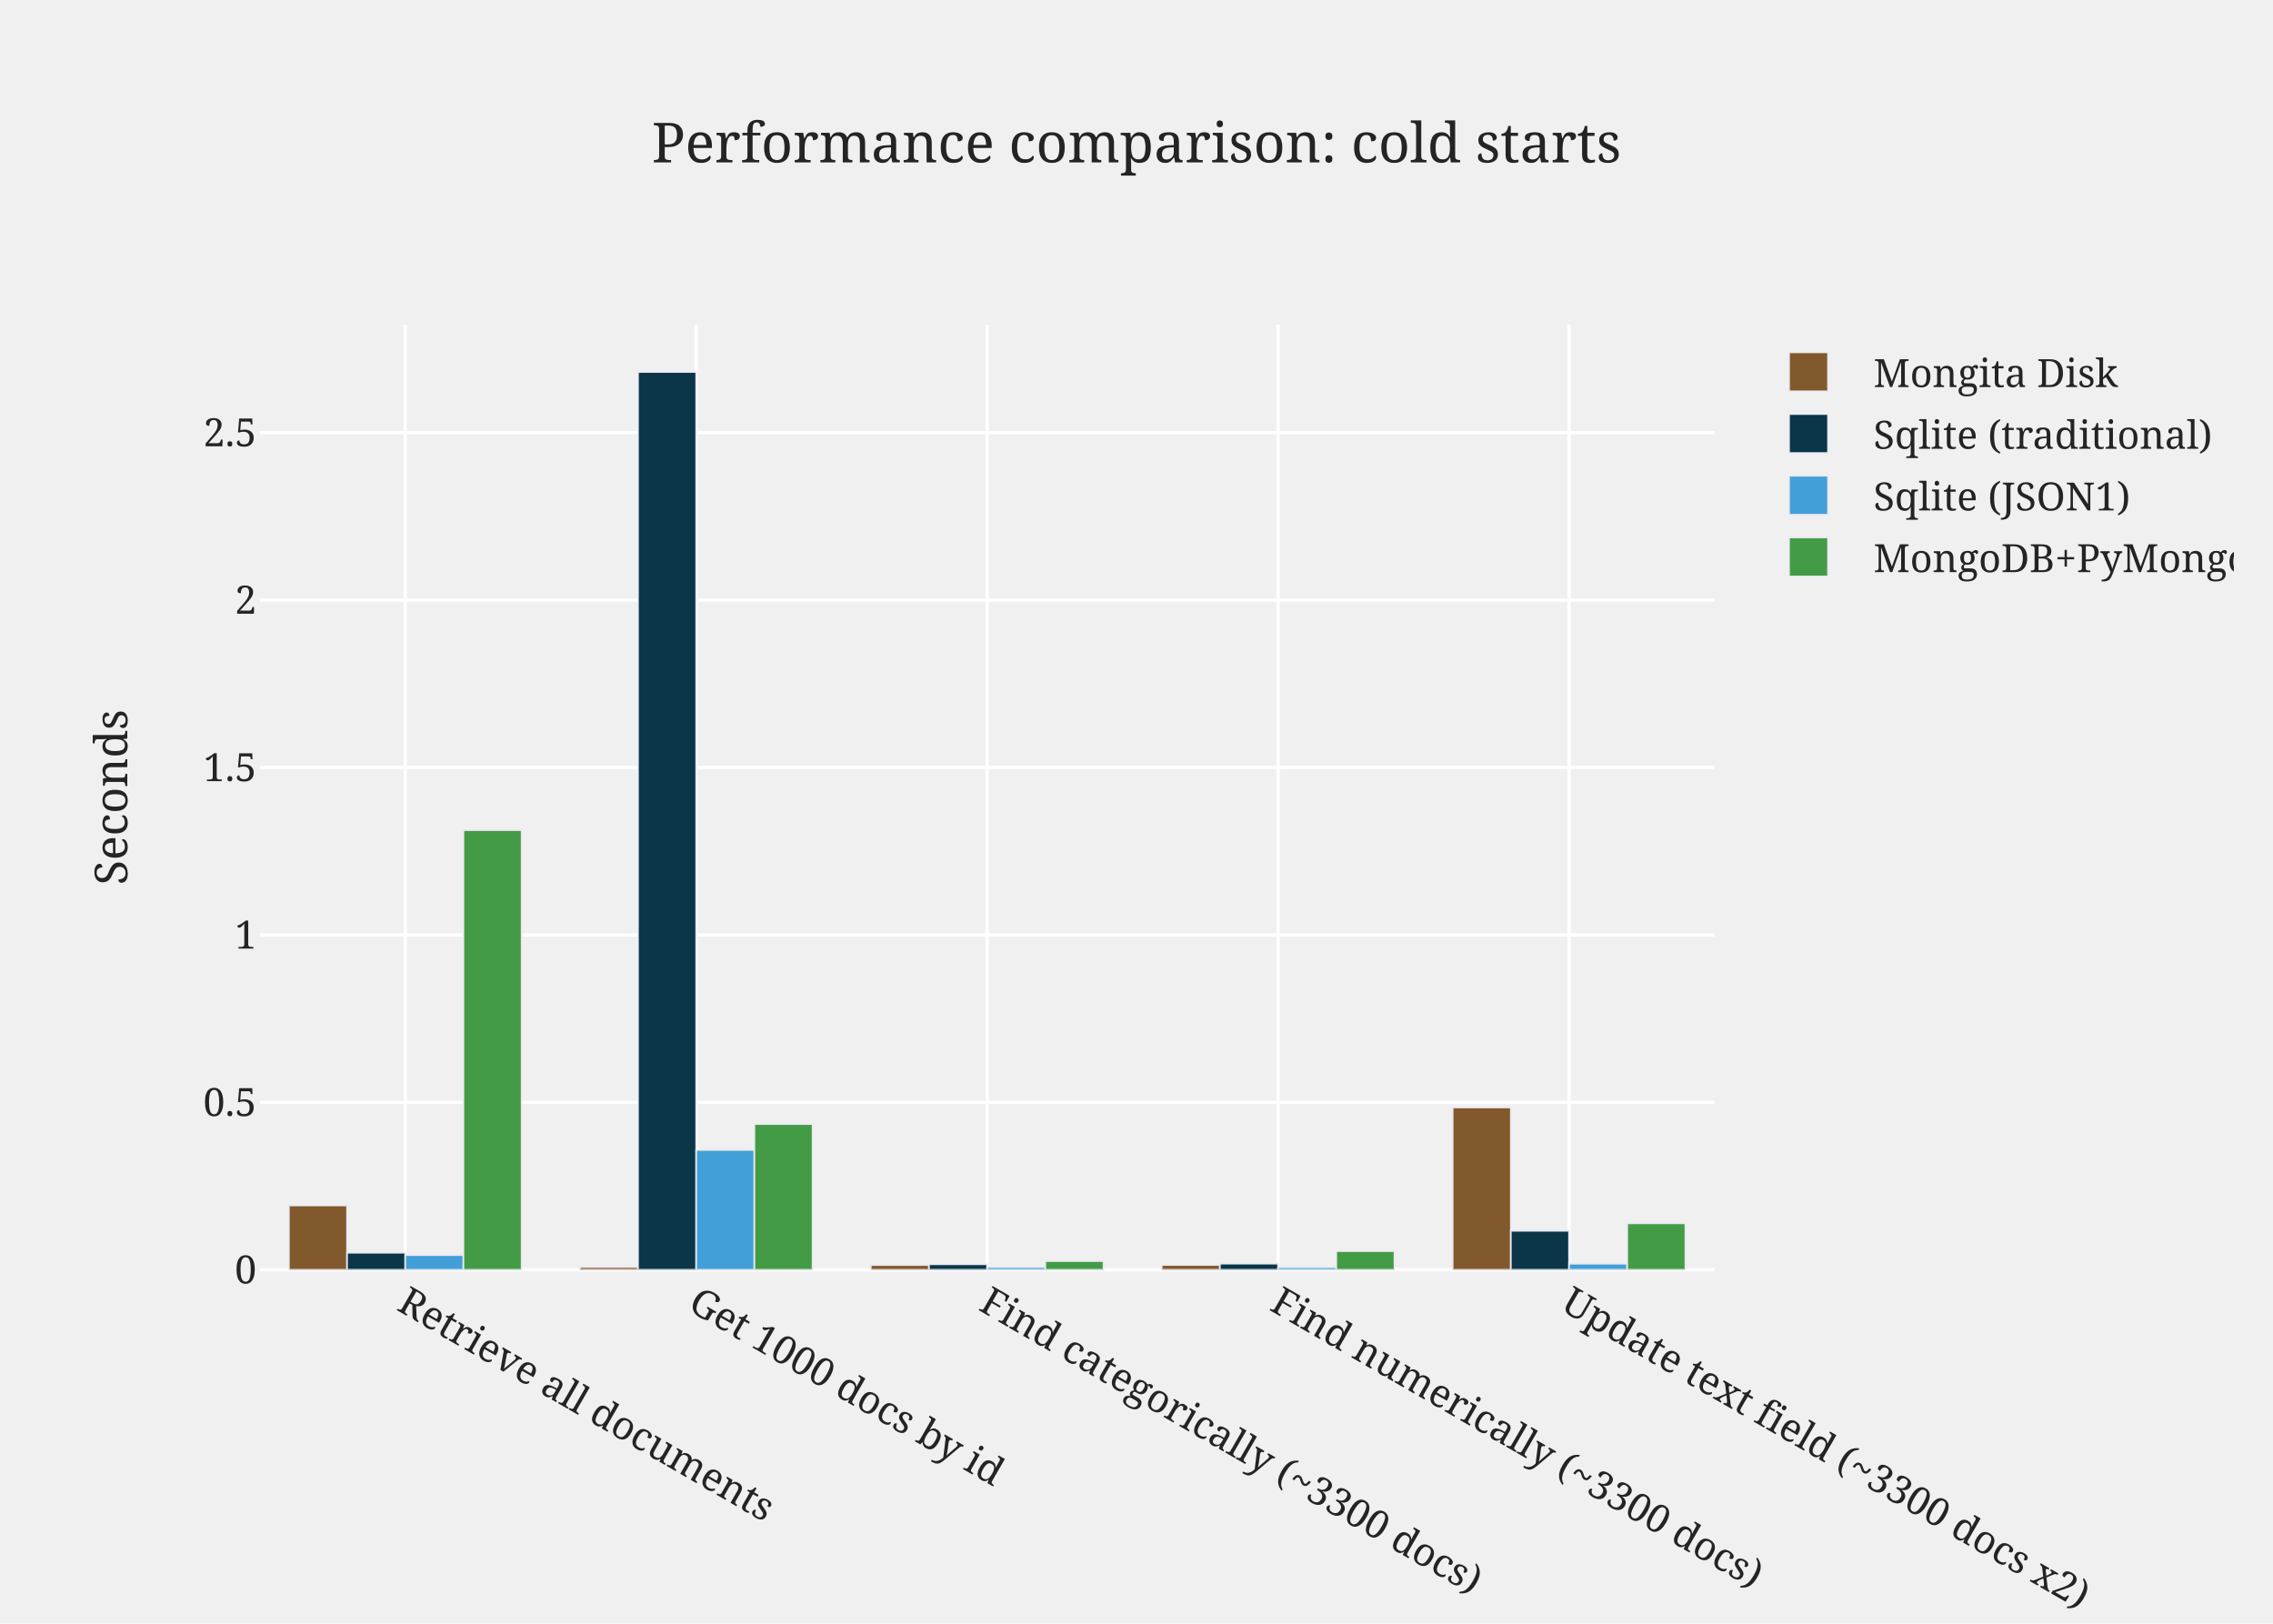
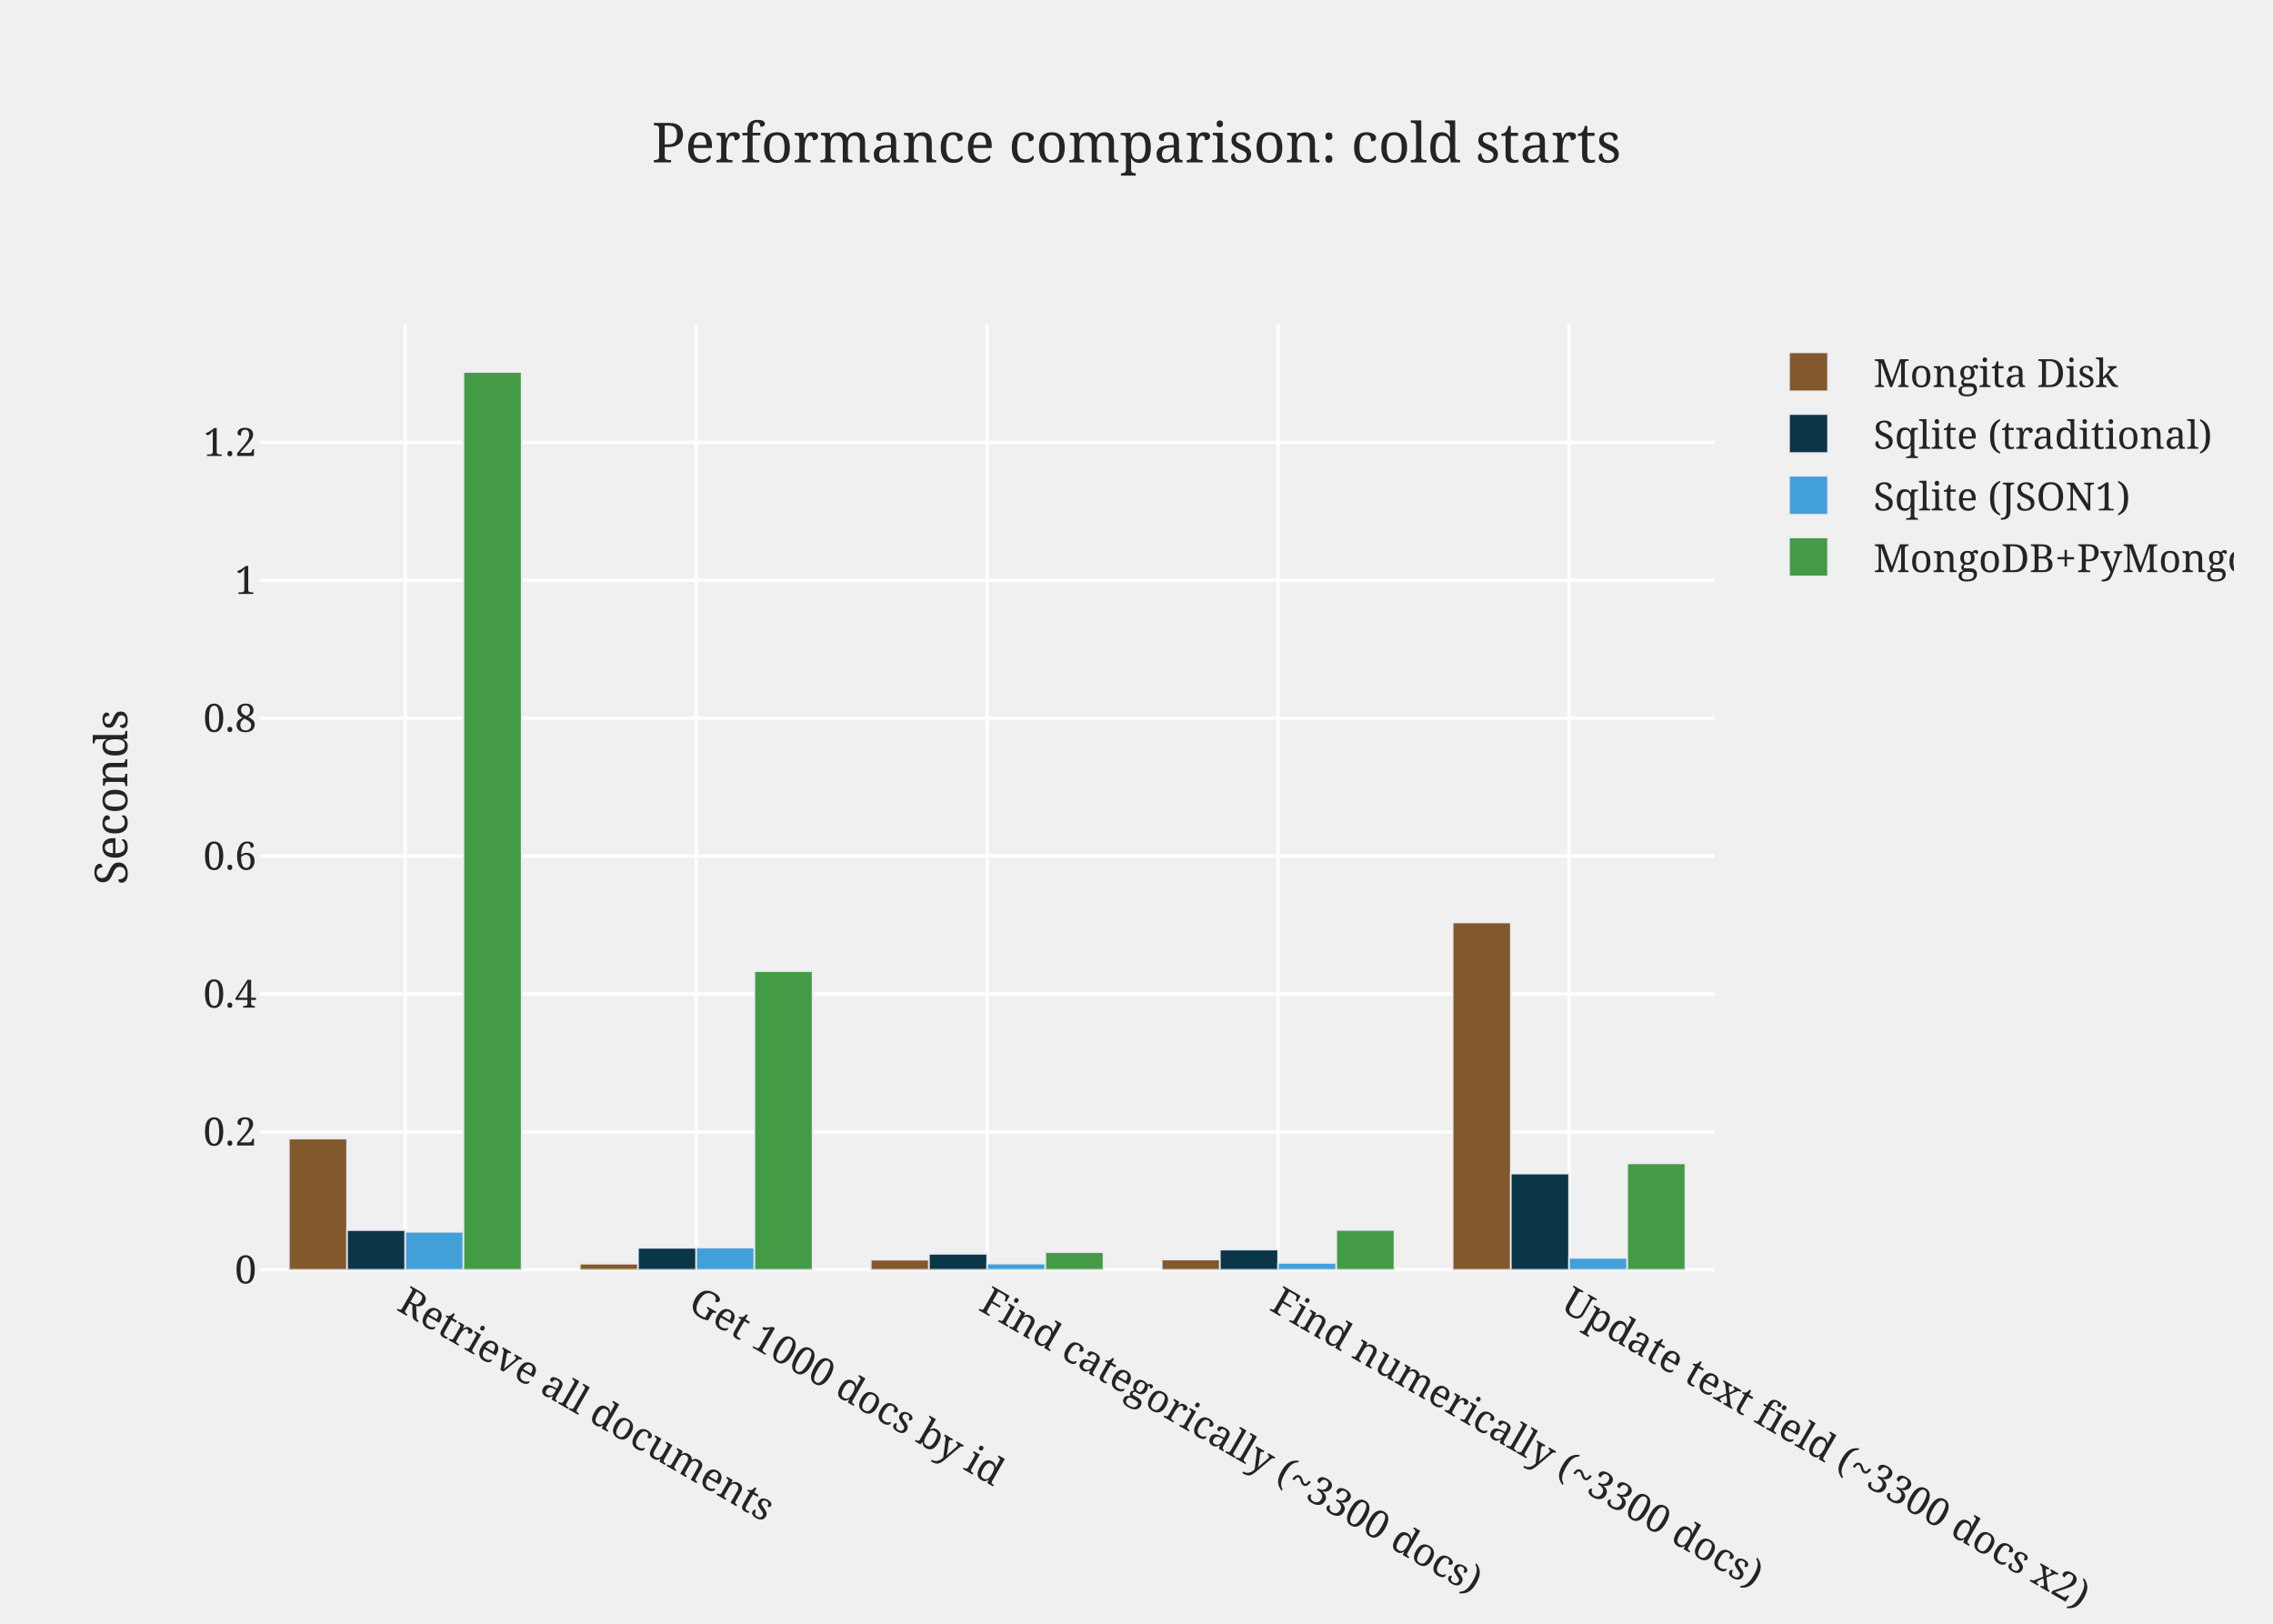
<svg xmlns="http://www.w3.org/2000/svg" class="main-svg" width="700" height="500" style="" viewBox="0 0 700 500">
  <rect x="0" y="0" width="700" height="500" style="fill: rgb(240, 240, 240); fill-opacity: 1;" />
-   <defs id="defs-645842">
+   <defs id="defs-6729a5">
    <g class="clips">
-       <clipPath id="clip645842xyplot" class="plotclip">
+       <clipPath id="clip6729a5xyplot" class="plotclip">
        <rect width="448" height="291" />
      </clipPath>
-       <clipPath class="axesclip" id="clip645842x">
+       <clipPath class="axesclip" id="clip6729a5x">
        <rect x="80" y="0" width="448" height="500" />
      </clipPath>
-       <clipPath class="axesclip" id="clip645842y">
+       <clipPath class="axesclip" id="clip6729a5y">
        <rect x="0" y="100" width="700" height="291" />
      </clipPath>
-       <clipPath class="axesclip" id="clip645842xy">
+       <clipPath class="axesclip" id="clip6729a5xy">
        <rect x="80" y="100" width="448" height="291" />
      </clipPath>
    </g>
    <g class="gradients" />
  </defs>
  <g class="bglayer" />
  <g class="layer-below">
    <g class="imagelayer" />
    <g class="shapelayer" />
  </g>
  <g class="cartesianlayer">
    <g class="subplot xy">
      <g class="layer-subplot">
        <g class="shapelayer" />
        <g class="imagelayer" />
      </g>
      <g class="gridlayer">
        <g class="x">
          <path class="xgrid crisp" transform="translate(124.8,0)" d="M0,100v291" style="stroke: rgb(255, 255, 255); stroke-opacity: 1; stroke-width: 1px;" />
          <path class="xgrid crisp" transform="translate(214.4,0)" d="M0,100v291" style="stroke: rgb(255, 255, 255); stroke-opacity: 1; stroke-width: 1px;" />
          <path class="xgrid crisp" transform="translate(304,0)" d="M0,100v291" style="stroke: rgb(255, 255, 255); stroke-opacity: 1; stroke-width: 1px;" />
          <path class="xgrid crisp" transform="translate(393.6,0)" d="M0,100v291" style="stroke: rgb(255, 255, 255); stroke-opacity: 1; stroke-width: 1px;" />
          <path class="xgrid crisp" transform="translate(483.2,0)" d="M0,100v291" style="stroke: rgb(255, 255, 255); stroke-opacity: 1; stroke-width: 1px;" />
        </g>
        <g class="y">
-           <path class="ygrid crisp" transform="translate(0,339.45)" d="M80,0h448" style="stroke: rgb(255, 255, 255); stroke-opacity: 1; stroke-width: 1px;" />
-           <path class="ygrid crisp" transform="translate(0,287.89)" d="M80,0h448" style="stroke: rgb(255, 255, 255); stroke-opacity: 1; stroke-width: 1px;" />
-           <path class="ygrid crisp" transform="translate(0,236.34)" d="M80,0h448" style="stroke: rgb(255, 255, 255); stroke-opacity: 1; stroke-width: 1px;" />
-           <path class="ygrid crisp" transform="translate(0,184.78)" d="M80,0h448" style="stroke: rgb(255, 255, 255); stroke-opacity: 1; stroke-width: 1px;" />
-           <path class="ygrid crisp" transform="translate(0,133.23)" d="M80,0h448" style="stroke: rgb(255, 255, 255); stroke-opacity: 1; stroke-width: 1px;" />
+           <path class="ygrid crisp" transform="translate(0,348.54)" d="M80,0h448" style="stroke: rgb(255, 255, 255); stroke-opacity: 1; stroke-width: 1px;" />
+           <path class="ygrid crisp" transform="translate(0,306.07)" d="M80,0h448" style="stroke: rgb(255, 255, 255); stroke-opacity: 1; stroke-width: 1px;" />
+           <path class="ygrid crisp" transform="translate(0,263.61)" d="M80,0h448" style="stroke: rgb(255, 255, 255); stroke-opacity: 1; stroke-width: 1px;" />
+           <path class="ygrid crisp" transform="translate(0,221.15)" d="M80,0h448" style="stroke: rgb(255, 255, 255); stroke-opacity: 1; stroke-width: 1px;" />
+           <path class="ygrid crisp" transform="translate(0,178.69)" d="M80,0h448" style="stroke: rgb(255, 255, 255); stroke-opacity: 1; stroke-width: 1px;" />
+           <path class="ygrid crisp" transform="translate(0,136.22)" d="M80,0h448" style="stroke: rgb(255, 255, 255); stroke-opacity: 1; stroke-width: 1px;" />
        </g>
      </g>
      <g class="zerolinelayer">
        <path class="yzl zl crisp" transform="translate(0,391)" d="M80,0h448" style="stroke: rgb(255, 255, 255); stroke-opacity: 1; stroke-width: 1px;" />
      </g>
      <path class="xlines-below" />
      <path class="ylines-below" />
      <g class="overlines-below" />
      <g class="xaxislayer-below" />
      <g class="yaxislayer-below" />
      <g class="overaxes-below" />
-       <g class="plot" transform="translate(80,100)" clip-path="url('#clip645842xyplot')">
+       <g class="plot" transform="translate(80,100)" clip-path="url('#clip6729a5xyplot')">
        <g class="barlayer mlayer">
          <g class="trace bars" style="opacity: 1;">
            <g class="points">
              <g class="point">
-                 <path d="M8.96,291V271.2H26.88V291Z" style="vector-effect: non-scaling-stroke; opacity: 1; stroke-width: 0.5px; fill: rgb(130, 89, 44); fill-opacity: 1; stroke: rgb(234, 234, 242); stroke-opacity: 1;" />
-               </g>
-               <g class="point">
-                 <path d="M98.56,291V290.16H116.48V291Z" style="vector-effect: non-scaling-stroke; opacity: 1; stroke-width: 0.5px; fill: rgb(130, 89, 44); fill-opacity: 1; stroke: rgb(234, 234, 242); stroke-opacity: 1;" />
-               </g>
-               <g class="point">
-                 <path d="M188.16,291V289.55H206.08V291Z" style="vector-effect: non-scaling-stroke; opacity: 1; stroke-width: 0.5px; fill: rgb(130, 89, 44); fill-opacity: 1; stroke: rgb(234, 234, 242); stroke-opacity: 1;" />
-               </g>
-               <g class="point">
-                 <path d="M277.76,291V289.53H295.68V291Z" style="vector-effect: non-scaling-stroke; opacity: 1; stroke-width: 0.5px; fill: rgb(130, 89, 44); fill-opacity: 1; stroke: rgb(234, 234, 242); stroke-opacity: 1;" />
-               </g>
-               <g class="point">
-                 <path d="M367.36,291V241.04H385.28V291Z" style="vector-effect: non-scaling-stroke; opacity: 1; stroke-width: 0.5px; fill: rgb(130, 89, 44); fill-opacity: 1; stroke: rgb(234, 234, 242); stroke-opacity: 1;" />
-               </g>
-             </g>
-           </g>
-           <g class="trace bars" style="opacity: 1;">
-             <g class="points">
-               <g class="point">
-                 <path d="M26.88,291V285.75H44.8V291Z" style="vector-effect: non-scaling-stroke; opacity: 1; stroke-width: 0.5px; fill: rgb(11, 54, 71); fill-opacity: 1; stroke: rgb(234, 234, 242); stroke-opacity: 1;" />
-               </g>
-               <g class="point">
-                 <path d="M116.48,291V14.55H134.4V291Z" style="vector-effect: non-scaling-stroke; opacity: 1; stroke-width: 0.5px; fill: rgb(11, 54, 71); fill-opacity: 1; stroke: rgb(234, 234, 242); stroke-opacity: 1;" />
-               </g>
-               <g class="point">
-                 <path d="M206.08,291V289.31H224V291Z" style="vector-effect: non-scaling-stroke; opacity: 1; stroke-width: 0.5px; fill: rgb(11, 54, 71); fill-opacity: 1; stroke: rgb(234, 234, 242); stroke-opacity: 1;" />
-               </g>
-               <g class="point">
-                 <path d="M295.68,291V289.11H313.6V291Z" style="vector-effect: non-scaling-stroke; opacity: 1; stroke-width: 0.5px; fill: rgb(11, 54, 71); fill-opacity: 1; stroke: rgb(234, 234, 242); stroke-opacity: 1;" />
-               </g>
-               <g class="point">
-                 <path d="M385.28,291V279H403.2V291Z" style="vector-effect: non-scaling-stroke; opacity: 1; stroke-width: 0.5px; fill: rgb(11, 54, 71); fill-opacity: 1; stroke: rgb(234, 234, 242); stroke-opacity: 1;" />
-               </g>
-             </g>
-           </g>
-           <g class="trace bars" style="opacity: 1;">
-             <g class="points">
-               <g class="point">
-                 <path d="M44.8,291V286.48H62.72V291Z" style="vector-effect: non-scaling-stroke; opacity: 1; stroke-width: 0.5px; fill: rgb(67, 159, 216); fill-opacity: 1; stroke: rgb(234, 234, 242); stroke-opacity: 1;" />
-               </g>
-               <g class="point">
-                 <path d="M134.4,291V254.12H152.32V291Z" style="vector-effect: non-scaling-stroke; opacity: 1; stroke-width: 0.5px; fill: rgb(67, 159, 216); fill-opacity: 1; stroke: rgb(234, 234, 242); stroke-opacity: 1;" />
-               </g>
-               <g class="point">
-                 <path d="M224,291V290.19H241.92V291Z" style="vector-effect: non-scaling-stroke; opacity: 1; stroke-width: 0.5px; fill: rgb(67, 159, 216); fill-opacity: 1; stroke: rgb(234, 234, 242); stroke-opacity: 1;" />
-               </g>
-               <g class="point">
-                 <path d="M313.6,291V290.21H331.52V291Z" style="vector-effect: non-scaling-stroke; opacity: 1; stroke-width: 0.5px; fill: rgb(67, 159, 216); fill-opacity: 1; stroke: rgb(234, 234, 242); stroke-opacity: 1;" />
-               </g>
-               <g class="point">
-                 <path d="M403.2,291V289.14H421.12V291Z" style="vector-effect: non-scaling-stroke; opacity: 1; stroke-width: 0.5px; fill: rgb(67, 159, 216); fill-opacity: 1; stroke: rgb(234, 234, 242); stroke-opacity: 1;" />
-               </g>
-             </g>
-           </g>
-           <g class="trace bars" style="opacity: 1;">
-             <g class="points">
-               <g class="point">
-                 <path d="M62.72,291V155.64H80.64V291Z" style="vector-effect: non-scaling-stroke; opacity: 1; stroke-width: 0.5px; fill: rgb(68, 155, 69); fill-opacity: 1; stroke: rgb(234, 234, 242); stroke-opacity: 1;" />
-               </g>
-               <g class="point">
-                 <path d="M152.32,291V246.13H170.24V291Z" style="vector-effect: non-scaling-stroke; opacity: 1; stroke-width: 0.5px; fill: rgb(68, 155, 69); fill-opacity: 1; stroke: rgb(234, 234, 242); stroke-opacity: 1;" />
-               </g>
-               <g class="point">
-                 <path d="M241.92,291V288.34H259.84V291Z" style="vector-effect: non-scaling-stroke; opacity: 1; stroke-width: 0.5px; fill: rgb(68, 155, 69); fill-opacity: 1; stroke: rgb(234, 234, 242); stroke-opacity: 1;" />
-               </g>
-               <g class="point">
-                 <path d="M331.52,291V285.28H349.44V291Z" style="vector-effect: non-scaling-stroke; opacity: 1; stroke-width: 0.5px; fill: rgb(68, 155, 69); fill-opacity: 1; stroke: rgb(234, 234, 242); stroke-opacity: 1;" />
-               </g>
-               <g class="point">
-                 <path d="M421.12,291V276.71H439.04V291Z" style="vector-effect: non-scaling-stroke; opacity: 1; stroke-width: 0.5px; fill: rgb(68, 155, 69); fill-opacity: 1; stroke: rgb(234, 234, 242); stroke-opacity: 1;" />
+                 <path d="M8.96,291V250.6H26.88V291Z" style="vector-effect: non-scaling-stroke; opacity: 1; stroke-width: 0.5px; fill: rgb(130, 89, 44); fill-opacity: 1; stroke: rgb(234, 234, 242); stroke-opacity: 1;" />
+               </g>
+               <g class="point">
+                 <path d="M98.56,291V289.14H116.48V291Z" style="vector-effect: non-scaling-stroke; opacity: 1; stroke-width: 0.5px; fill: rgb(130, 89, 44); fill-opacity: 1; stroke: rgb(234, 234, 242); stroke-opacity: 1;" />
+               </g>
+               <g class="point">
+                 <path d="M188.16,291V287.91H206.08V291Z" style="vector-effect: non-scaling-stroke; opacity: 1; stroke-width: 0.5px; fill: rgb(130, 89, 44); fill-opacity: 1; stroke: rgb(234, 234, 242); stroke-opacity: 1;" />
+               </g>
+               <g class="point">
+                 <path d="M277.76,291V287.85H295.68V291Z" style="vector-effect: non-scaling-stroke; opacity: 1; stroke-width: 0.5px; fill: rgb(130, 89, 44); fill-opacity: 1; stroke: rgb(234, 234, 242); stroke-opacity: 1;" />
+               </g>
+               <g class="point">
+                 <path d="M367.36,291V184.07H385.28V291Z" style="vector-effect: non-scaling-stroke; opacity: 1; stroke-width: 0.5px; fill: rgb(130, 89, 44); fill-opacity: 1; stroke: rgb(234, 234, 242); stroke-opacity: 1;" />
+               </g>
+             </g>
+           </g>
+           <g class="trace bars" style="opacity: 1;">
+             <g class="points">
+               <g class="point">
+                 <path d="M26.88,291V278.79H44.8V291Z" style="vector-effect: non-scaling-stroke; opacity: 1; stroke-width: 0.5px; fill: rgb(11, 54, 71); fill-opacity: 1; stroke: rgb(234, 234, 242); stroke-opacity: 1;" />
+               </g>
+               <g class="point">
+                 <path d="M116.48,291V284.24H134.4V291Z" style="vector-effect: non-scaling-stroke; opacity: 1; stroke-width: 0.5px; fill: rgb(11, 54, 71); fill-opacity: 1; stroke: rgb(234, 234, 242); stroke-opacity: 1;" />
+               </g>
+               <g class="point">
+                 <path d="M206.08,291V286.09H224V291Z" style="vector-effect: non-scaling-stroke; opacity: 1; stroke-width: 0.5px; fill: rgb(11, 54, 71); fill-opacity: 1; stroke: rgb(234, 234, 242); stroke-opacity: 1;" />
+               </g>
+               <g class="point">
+                 <path d="M295.68,291V284.79H313.6V291Z" style="vector-effect: non-scaling-stroke; opacity: 1; stroke-width: 0.5px; fill: rgb(11, 54, 71); fill-opacity: 1; stroke: rgb(234, 234, 242); stroke-opacity: 1;" />
+               </g>
+               <g class="point">
+                 <path d="M385.28,291V261.37H403.2V291Z" style="vector-effect: non-scaling-stroke; opacity: 1; stroke-width: 0.5px; fill: rgb(11, 54, 71); fill-opacity: 1; stroke: rgb(234, 234, 242); stroke-opacity: 1;" />
+               </g>
+             </g>
+           </g>
+           <g class="trace bars" style="opacity: 1;">
+             <g class="points">
+               <g class="point">
+                 <path d="M44.8,291V279.32H62.72V291Z" style="vector-effect: non-scaling-stroke; opacity: 1; stroke-width: 0.5px; fill: rgb(67, 159, 216); fill-opacity: 1; stroke: rgb(234, 234, 242); stroke-opacity: 1;" />
+               </g>
+               <g class="point">
+                 <path d="M134.4,291V284.18H152.32V291Z" style="vector-effect: non-scaling-stroke; opacity: 1; stroke-width: 0.5px; fill: rgb(67, 159, 216); fill-opacity: 1; stroke: rgb(234, 234, 242); stroke-opacity: 1;" />
+               </g>
+               <g class="point">
+                 <path d="M224,291V289.12H241.92V291Z" style="vector-effect: non-scaling-stroke; opacity: 1; stroke-width: 0.5px; fill: rgb(67, 159, 216); fill-opacity: 1; stroke: rgb(234, 234, 242); stroke-opacity: 1;" />
+               </g>
+               <g class="point">
+                 <path d="M313.6,291V288.89H331.52V291Z" style="vector-effect: non-scaling-stroke; opacity: 1; stroke-width: 0.5px; fill: rgb(67, 159, 216); fill-opacity: 1; stroke: rgb(234, 234, 242); stroke-opacity: 1;" />
+               </g>
+               <g class="point">
+                 <path d="M403.2,291V287.34H421.12V291Z" style="vector-effect: non-scaling-stroke; opacity: 1; stroke-width: 0.5px; fill: rgb(67, 159, 216); fill-opacity: 1; stroke: rgb(234, 234, 242); stroke-opacity: 1;" />
+               </g>
+             </g>
+           </g>
+           <g class="trace bars" style="opacity: 1;">
+             <g class="points">
+               <g class="point">
+                 <path d="M62.72,291V14.55H80.64V291Z" style="vector-effect: non-scaling-stroke; opacity: 1; stroke-width: 0.5px; fill: rgb(68, 155, 69); fill-opacity: 1; stroke: rgb(234, 234, 242); stroke-opacity: 1;" />
+               </g>
+               <g class="point">
+                 <path d="M152.32,291V199.06H170.24V291Z" style="vector-effect: non-scaling-stroke; opacity: 1; stroke-width: 0.5px; fill: rgb(68, 155, 69); fill-opacity: 1; stroke: rgb(234, 234, 242); stroke-opacity: 1;" />
+               </g>
+               <g class="point">
+                 <path d="M241.92,291V285.58H259.84V291Z" style="vector-effect: non-scaling-stroke; opacity: 1; stroke-width: 0.5px; fill: rgb(68, 155, 69); fill-opacity: 1; stroke: rgb(234, 234, 242); stroke-opacity: 1;" />
+               </g>
+               <g class="point">
+                 <path d="M331.52,291V278.76H349.44V291Z" style="vector-effect: non-scaling-stroke; opacity: 1; stroke-width: 0.5px; fill: rgb(68, 155, 69); fill-opacity: 1; stroke: rgb(234, 234, 242); stroke-opacity: 1;" />
+               </g>
+               <g class="point">
+                 <path d="M421.12,291V258.24H439.04V291Z" style="vector-effect: non-scaling-stroke; opacity: 1; stroke-width: 0.5px; fill: rgb(68, 155, 69); fill-opacity: 1; stroke: rgb(234, 234, 242); stroke-opacity: 1;" />
              </g>
            </g>
          </g>
        </g>
      </g>
      <g class="overplot" />
      <path class="xlines-above crisp" d="M0,0" style="fill: none;" />
      <path class="ylines-above crisp" d="M0,0" style="fill: none;" />
      <g class="overlines-above" />
      <g class="xaxislayer-above">
        <g class="xtick">
          <text text-anchor="start" x="0" y="404" transform="translate(124.8,0) rotate(30,0,398)" style="font-family: Garamond; font-size: 12px; fill: rgb(36, 36, 36); fill-opacity: 1; white-space: pre;">Retrieve all documents </text>
        </g>
        <g class="xtick">
          <text text-anchor="start" x="0" y="404" transform="translate(214.4,0) rotate(30,0,398)" style="font-family: Garamond; font-size: 12px; fill: rgb(36, 36, 36); fill-opacity: 1; white-space: pre;">Get 1000 docs by id </text>
        </g>
        <g class="xtick">
          <text text-anchor="start" x="0" y="404" transform="translate(304,0) rotate(30,0,398)" style="font-family: Garamond; font-size: 12px; fill: rgb(36, 36, 36); fill-opacity: 1; white-space: pre;">Find categorically (~3300 docs) </text>
        </g>
        <g class="xtick">
          <text text-anchor="start" x="0" y="404" transform="translate(393.6,0) rotate(30,0,398)" style="font-family: Garamond; font-size: 12px; fill: rgb(36, 36, 36); fill-opacity: 1; white-space: pre;">Find numerically (~3300 docs) </text>
        </g>
        <g class="xtick">
          <text text-anchor="start" x="0" y="404" transform="translate(483.2,0) rotate(30,0,398)" style="font-family: Garamond; font-size: 12px; fill: rgb(36, 36, 36); fill-opacity: 1; white-space: pre;">Update text field (~3300 docs x2) </text>
        </g>
      </g>
      <g class="yaxislayer-above">
        <g class="ytick">
          <text text-anchor="end" x="79" y="4.2" transform="translate(0,391)" style="font-family: Garamond; font-size: 12px; fill: rgb(36, 36, 36); fill-opacity: 1; white-space: pre;">0</text>
        </g>
        <g class="ytick">
-           <text text-anchor="end" x="79" y="4.2" transform="translate(0,339.45)" style="font-family: Garamond; font-size: 12px; fill: rgb(36, 36, 36); fill-opacity: 1; white-space: pre;">0.5</text>
-         </g>
-         <g class="ytick">
-           <text text-anchor="end" x="79" y="4.2" transform="translate(0,287.89)" style="font-family: Garamond; font-size: 12px; fill: rgb(36, 36, 36); fill-opacity: 1; white-space: pre;">1</text>
-         </g>
-         <g class="ytick">
-           <text text-anchor="end" x="79" y="4.2" transform="translate(0,236.34)" style="font-family: Garamond; font-size: 12px; fill: rgb(36, 36, 36); fill-opacity: 1; white-space: pre;">1.5</text>
-         </g>
-         <g class="ytick">
-           <text text-anchor="end" x="79" y="4.2" transform="translate(0,184.78)" style="font-family: Garamond; font-size: 12px; fill: rgb(36, 36, 36); fill-opacity: 1; white-space: pre;">2</text>
-         </g>
-         <g class="ytick">
-           <text text-anchor="end" x="79" y="4.2" transform="translate(0,133.23)" style="font-family: Garamond; font-size: 12px; fill: rgb(36, 36, 36); fill-opacity: 1; white-space: pre;">2.5</text>
+           <text text-anchor="end" x="79" y="4.2" transform="translate(0,348.54)" style="font-family: Garamond; font-size: 12px; fill: rgb(36, 36, 36); fill-opacity: 1; white-space: pre;">0.2</text>
+         </g>
+         <g class="ytick">
+           <text text-anchor="end" x="79" y="4.2" transform="translate(0,306.07)" style="font-family: Garamond; font-size: 12px; fill: rgb(36, 36, 36); fill-opacity: 1; white-space: pre;">0.4</text>
+         </g>
+         <g class="ytick">
+           <text text-anchor="end" x="79" y="4.2" transform="translate(0,263.61)" style="font-family: Garamond; font-size: 12px; fill: rgb(36, 36, 36); fill-opacity: 1; white-space: pre;">0.6</text>
+         </g>
+         <g class="ytick">
+           <text text-anchor="end" x="79" y="4.2" transform="translate(0,221.15)" style="font-family: Garamond; font-size: 12px; fill: rgb(36, 36, 36); fill-opacity: 1; white-space: pre;">0.8</text>
+         </g>
+         <g class="ytick">
+           <text text-anchor="end" x="79" y="4.2" transform="translate(0,178.69)" style="font-family: Garamond; font-size: 12px; fill: rgb(36, 36, 36); fill-opacity: 1; white-space: pre;">1</text>
+         </g>
+         <g class="ytick">
+           <text text-anchor="end" x="79" y="4.2" transform="translate(0,136.22)" style="font-family: Garamond; font-size: 12px; fill: rgb(36, 36, 36); fill-opacity: 1; white-space: pre;">1.2</text>
        </g>
      </g>
      <g class="overaxes-above" />
    </g>
  </g>
  <g class="polarlayer" />
  <g class="ternarylayer" />
  <g class="geolayer" />
  <g class="funnelarealayer" />
  <g class="pielayer" />
  <g class="treemaplayer" />
  <g class="sunburstlayer" />
  <g class="glimages" />
-   <defs id="topdefs-645842">
+   <defs id="topdefs-6729a5">
    <g class="clips" />
-     <clipPath id="legend645842">
+     <clipPath id="legend6729a5">
      <rect width="151" height="86" x="0" y="0" />
    </clipPath>
  </defs>
  <g class="layer-above">
    <g class="imagelayer" />
    <g class="shapelayer" />
  </g>
  <g class="infolayer">
    <g class="legend" pointer-events="all" transform="translate(536.96,100)">
      <rect class="bg" shape-rendering="crispEdges" width="151" height="86" x="0" y="0" style="stroke: rgb(68, 68, 68); stroke-opacity: 1; fill: rgb(240, 240, 240); fill-opacity: 1; stroke-width: 0px;" />
-       <g class="scrollbox" transform="" clip-path="url('#legend645842')">
+       <g class="scrollbox" transform="" clip-path="url('#legend6729a5')">
        <g class="groups">
          <g class="traces" transform="translate(0,14.5)" style="opacity: 1;">
            <text class="legendtext" text-anchor="start" x="40" y="4.68" style="font-family: Garamond; font-size: 12px; fill: rgb(36, 36, 36); fill-opacity: 1; white-space: pre;">Mongita Disk</text>
            <g class="layers" style="opacity: 1;">
              <g class="legendfill" />
              <g class="legendlines" />
              <g class="legendsymbols">
                <g class="legendpoints">
                  <path class="legendundefined" d="M6,6H-6V-6H6Z" transform="translate(20,0)" style="stroke-width: 0.5px; fill: rgb(130, 89, 44); fill-opacity: 1; stroke: rgb(234, 234, 242); stroke-opacity: 1;" />
                </g>
              </g>
            </g>
            <rect class="legendtoggle" x="0" y="-9.5" width="145.453" height="19" style="fill: rgb(0, 0, 0); fill-opacity: 0;" />
          </g>
          <g class="traces" transform="translate(0,33.5)" style="opacity: 1;">
            <text class="legendtext" text-anchor="start" x="40" y="4.68" style="font-family: Garamond; font-size: 12px; fill: rgb(36, 36, 36); fill-opacity: 1; white-space: pre;">Sqlite (traditional)</text>
            <g class="layers" style="opacity: 1;">
              <g class="legendfill" />
              <g class="legendlines" />
              <g class="legendsymbols">
                <g class="legendpoints">
                  <path class="legendundefined" d="M6,6H-6V-6H6Z" transform="translate(20,0)" style="stroke-width: 0.5px; fill: rgb(11, 54, 71); fill-opacity: 1; stroke: rgb(234, 234, 242); stroke-opacity: 1;" />
                </g>
              </g>
            </g>
            <rect class="legendtoggle" x="0" y="-9.5" width="145.453" height="19" style="fill: rgb(0, 0, 0); fill-opacity: 0;" />
          </g>
          <g class="traces" transform="translate(0,52.5)" style="opacity: 1;">
            <text class="legendtext" text-anchor="start" x="40" y="4.68" style="font-family: Garamond; font-size: 12px; fill: rgb(36, 36, 36); fill-opacity: 1; white-space: pre;">Sqlite (JSON1)</text>
            <g class="layers" style="opacity: 1;">
              <g class="legendfill" />
              <g class="legendlines" />
              <g class="legendsymbols">
                <g class="legendpoints">
                  <path class="legendundefined" d="M6,6H-6V-6H6Z" transform="translate(20,0)" style="stroke-width: 0.5px; fill: rgb(67, 159, 216); fill-opacity: 1; stroke: rgb(234, 234, 242); stroke-opacity: 1;" />
                </g>
              </g>
            </g>
            <rect class="legendtoggle" x="0" y="-9.5" width="145.453" height="19" style="fill: rgb(0, 0, 0); fill-opacity: 0;" />
          </g>
          <g class="traces" transform="translate(0,71.5)" style="opacity: 1;">
            <text class="legendtext" text-anchor="start" x="40" y="4.68" style="font-family: Garamond; font-size: 12px; fill: rgb(36, 36, 36); fill-opacity: 1; white-space: pre;">MongoDB+PyMongo</text>
            <g class="layers" style="opacity: 1;">
              <g class="legendfill" />
              <g class="legendlines" />
              <g class="legendsymbols">
                <g class="legendpoints">
                  <path class="legendundefined" d="M6,6H-6V-6H6Z" transform="translate(20,0)" style="stroke-width: 0.5px; fill: rgb(68, 155, 69); fill-opacity: 1; stroke: rgb(234, 234, 242); stroke-opacity: 1;" />
                </g>
              </g>
            </g>
            <rect class="legendtoggle" x="0" y="-9.5" width="145.453" height="19" style="fill: rgb(0, 0, 0); fill-opacity: 0;" />
          </g>
        </g>
      </g>
      <rect class="scrollbar" rx="20" ry="3" width="0" height="0" x="0" y="0" style="fill: rgb(128, 139, 164); fill-opacity: 1;" />
    </g>
    <g class="g-gtitle">
      <text class="gtitle" x="350" y="50" text-anchor="middle" dy="0em" style="font-family: Garamond; font-size: 17px; fill: rgb(36, 36, 36); opacity: 1; font-weight: normal; white-space: pre;">Performance comparison: cold starts</text>
    </g>
    <g class="g-xtitle" />
    <g class="g-ytitle">
      <text class="ytitle" transform="rotate(-90,39.2,245.5)" x="39.2" y="245.5" text-anchor="middle" style="font-family: Garamond; font-size: 14px; fill: rgb(36, 36, 36); opacity: 1; font-weight: normal; white-space: pre;">Seconds</text>
    </g>
  </g>
</svg>
